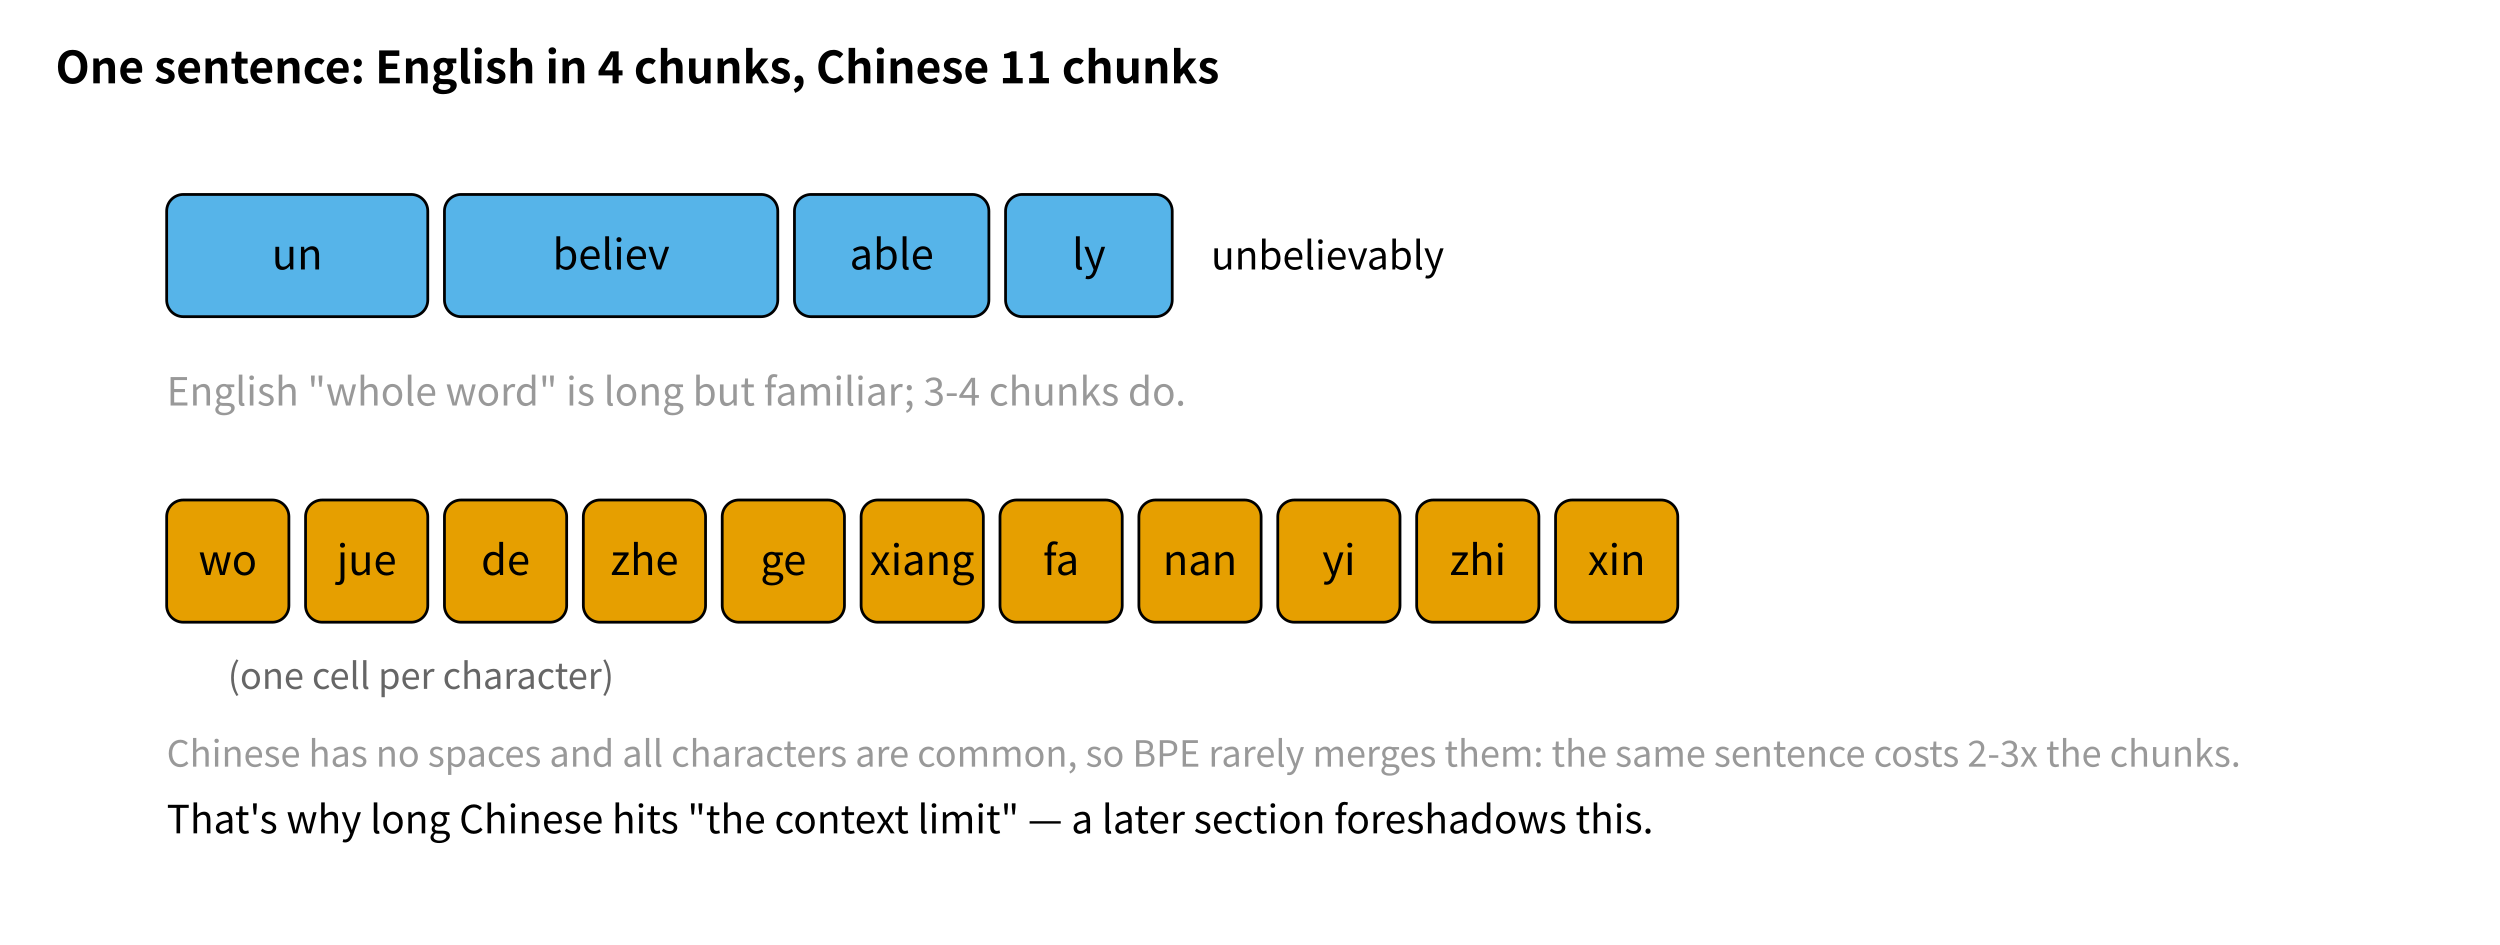
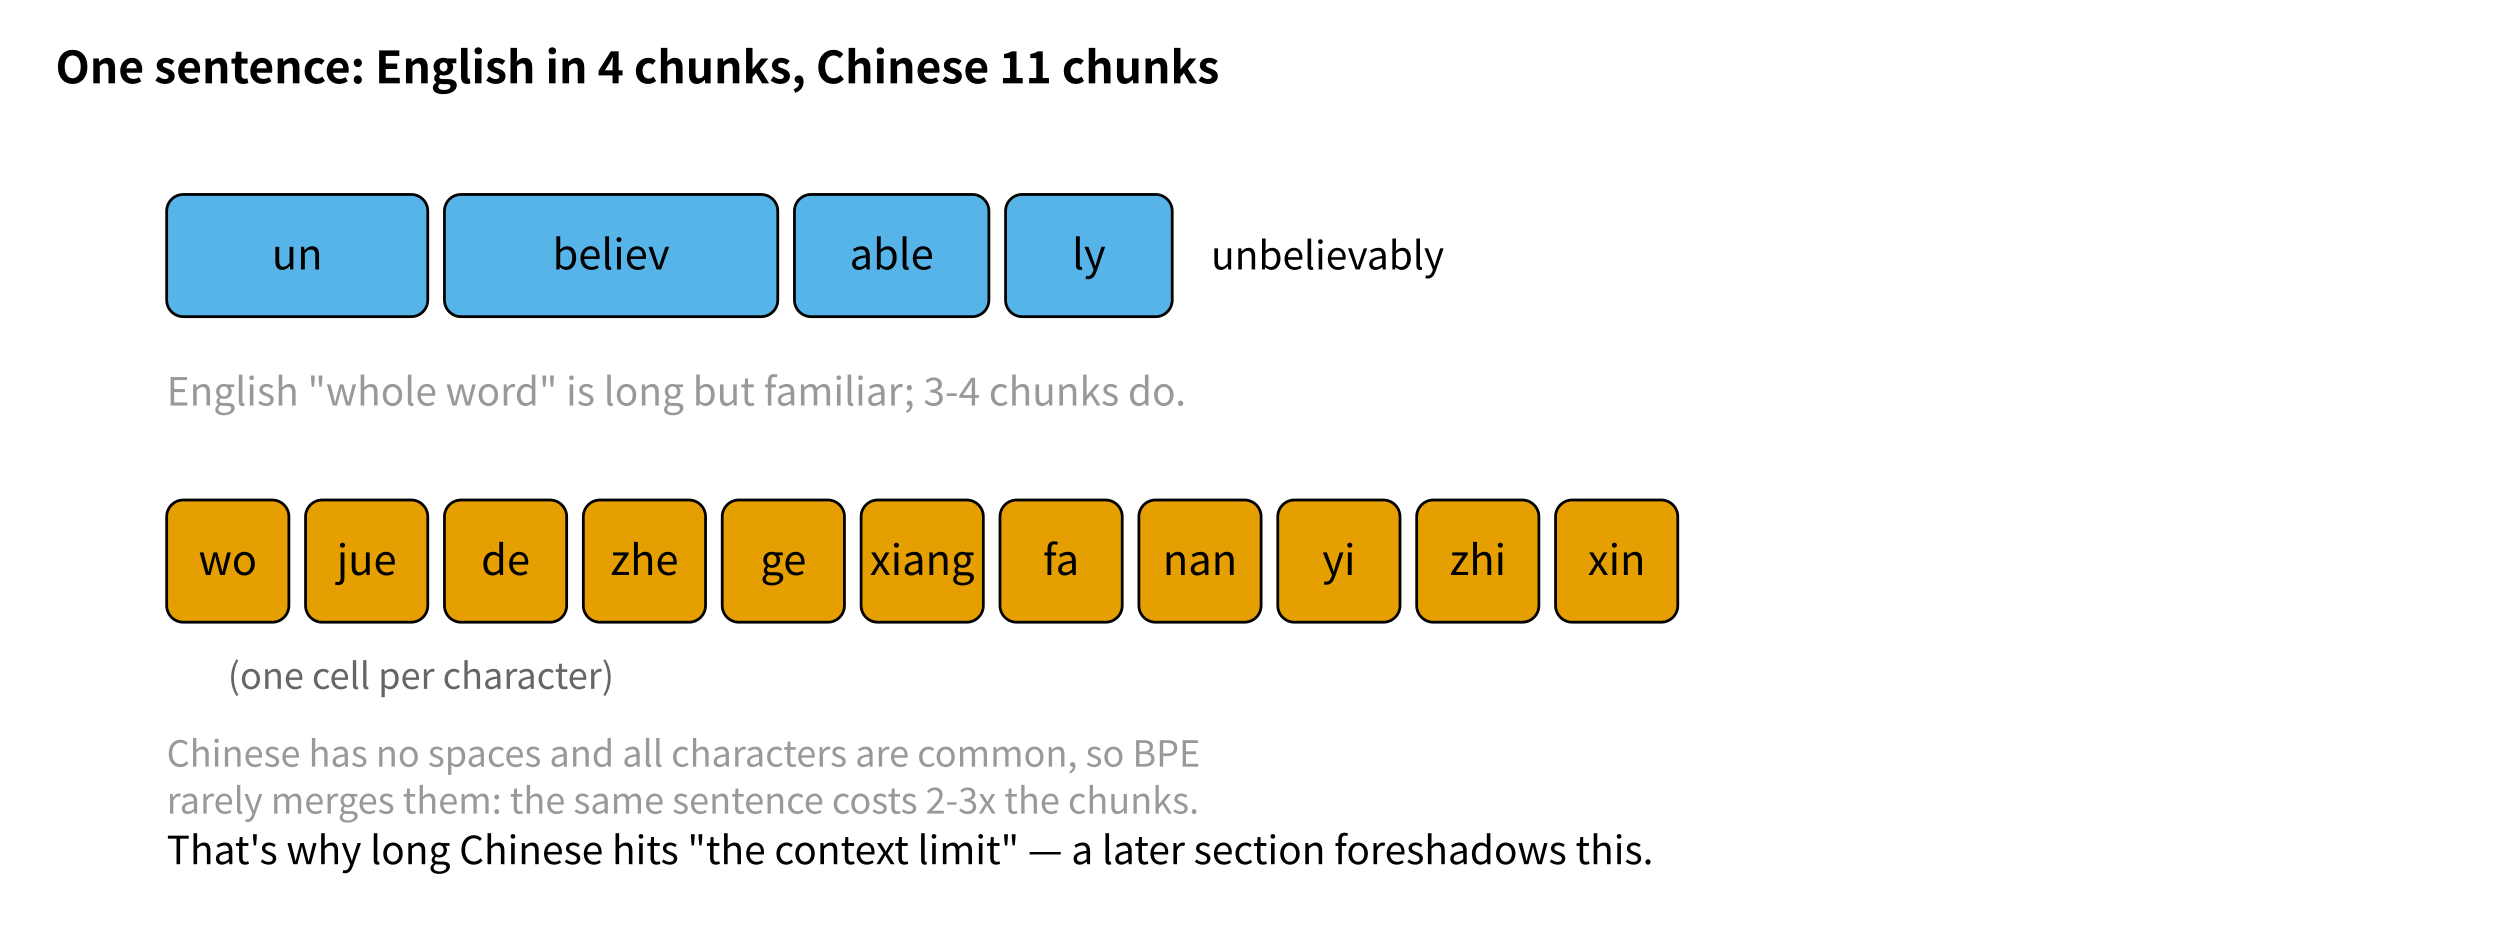
<svg xmlns="http://www.w3.org/2000/svg" width="900" height="340" viewBox="0 0 900 340">
  <defs>
    <marker id="arr" viewBox="0 0 10 10" refX="9" refY="5" markerWidth="7" markerHeight="7" orient="auto-start-reverse">
      <path d="M 0 0 L 10 5 L 0 10 z" fill="#000000" />
    </marker>
  </defs>
  <text x="20" y="30" font-size="16" font-weight="bold" fill="#000000" font-family="Noto Sans CJK SC, sans-serif">One sentence: English in 4 chunks, Chinese 11 chunks</text>
  <rect x="60" y="70" width="94" height="44" rx="6" fill="#56B4E9" stroke="#000000" stroke-width="1" />
  <text x="107.0" y="97" text-anchor="middle" font-size="15" font-family="Noto Sans CJK SC, sans-serif" fill="#000000">un</text>
  <rect x="160" y="70" width="120" height="44" rx="6" fill="#56B4E9" stroke="#000000" stroke-width="1" />
  <text x="220.0" y="97" text-anchor="middle" font-size="15" font-family="Noto Sans CJK SC, sans-serif" fill="#000000">believ</text>
  <rect x="286" y="70" width="70" height="44" rx="6" fill="#56B4E9" stroke="#000000" stroke-width="1" />
  <text x="321.0" y="97" text-anchor="middle" font-size="15" font-family="Noto Sans CJK SC, sans-serif" fill="#000000">able</text>
  <rect x="362" y="70" width="60" height="44" rx="6" fill="#56B4E9" stroke="#000000" stroke-width="1" />
  <text x="392.0" y="97" text-anchor="middle" font-size="15" font-family="Noto Sans CJK SC, sans-serif" fill="#000000">ly</text>
  <text x="436" y="97" font-size="14" font-family="Noto Sans CJK SC, sans-serif" fill="#000000">unbelievably</text>
  <text x="60" y="146" font-size="14" font-family="Noto Sans CJK SC, sans-serif" fill="#999999">English "whole word" is long but familiar; 3-4 chunks do.</text>
  <rect x="60" y="180" width="44" height="44" rx="6" fill="#E69F00" stroke="#000000" stroke-width="1" />
  <text x="82" y="207" text-anchor="middle" font-size="15" font-family="Noto Sans CJK SC, sans-serif" fill="#000000">wo</text>
  <rect x="110" y="180" width="44" height="44" rx="6" fill="#E69F00" stroke="#000000" stroke-width="1" />
  <text x="132" y="207" text-anchor="middle" font-size="15" font-family="Noto Sans CJK SC, sans-serif" fill="#000000">jue</text>
  <rect x="160" y="180" width="44" height="44" rx="6" fill="#E69F00" stroke="#000000" stroke-width="1" />
  <text x="182" y="207" text-anchor="middle" font-size="15" font-family="Noto Sans CJK SC, sans-serif" fill="#000000">de</text>
  <rect x="210" y="180" width="44" height="44" rx="6" fill="#E69F00" stroke="#000000" stroke-width="1" />
  <text x="232" y="207" text-anchor="middle" font-size="15" font-family="Noto Sans CJK SC, sans-serif" fill="#000000">zhe</text>
  <rect x="260" y="180" width="44" height="44" rx="6" fill="#E69F00" stroke="#000000" stroke-width="1" />
  <text x="282" y="207" text-anchor="middle" font-size="15" font-family="Noto Sans CJK SC, sans-serif" fill="#000000">ge</text>
  <rect x="310" y="180" width="44" height="44" rx="6" fill="#E69F00" stroke="#000000" stroke-width="1" />
  <text x="332" y="207" text-anchor="middle" font-size="15" font-family="Noto Sans CJK SC, sans-serif" fill="#000000">xiang</text>
  <rect x="360" y="180" width="44" height="44" rx="6" fill="#E69F00" stroke="#000000" stroke-width="1" />
  <text x="382" y="207" text-anchor="middle" font-size="15" font-family="Noto Sans CJK SC, sans-serif" fill="#000000">fa</text>
  <rect x="410" y="180" width="44" height="44" rx="6" fill="#E69F00" stroke="#000000" stroke-width="1" />
  <text x="432" y="207" text-anchor="middle" font-size="15" font-family="Noto Sans CJK SC, sans-serif" fill="#000000">nan</text>
  <rect x="460" y="180" width="44" height="44" rx="6" fill="#E69F00" stroke="#000000" stroke-width="1" />
  <text x="482" y="207" text-anchor="middle" font-size="15" font-family="Noto Sans CJK SC, sans-serif" fill="#000000">yi</text>
  <rect x="510" y="180" width="44" height="44" rx="6" fill="#E69F00" stroke="#000000" stroke-width="1" />
  <text x="532" y="207" text-anchor="middle" font-size="15" font-family="Noto Sans CJK SC, sans-serif" fill="#000000">zhi</text>
  <rect x="560" y="180" width="44" height="44" rx="6" fill="#E69F00" stroke="#000000" stroke-width="1" />
  <text x="582" y="207" text-anchor="middle" font-size="15" font-family="Noto Sans CJK SC, sans-serif" fill="#000000">xin</text>
  <text x="82" y="248" font-size="13" font-family="Noto Sans CJK SC, sans-serif" fill="#666666">(one cell per character)</text>
-   <text x="60" y="276" font-size="13.0" font-family="Noto Sans CJK SC, sans-serif" fill="#999999">Chinese has no spaces and all characters are common, so BPE rarely merges them: the same sentence costs 2-3x the chunks.</text>
+   <text x="60" y="276" font-size="13.0" font-family="Noto Sans CJK SC, sans-serif" fill="#999999">Chinese has no spaces and all characters are common, so BPE</text>
+   <text x="60" y="292.9" font-size="13.0" font-family="Noto Sans CJK SC, sans-serif" fill="#999999">rarely merges them: the same sentence costs 2-3x the chunks.</text>
  <g font-size="14" font-family="Noto Sans CJK SC, sans-serif" fill="#000000">
-     <text x="60" y="300">That's why long Chinese hits "the context limit" — a later section foreshadows this.</text>
+     <text x="60" y="311.1">That's why long Chinese hits "the context limit" — a later section foreshadows this.</text>
  </g>
</svg>
